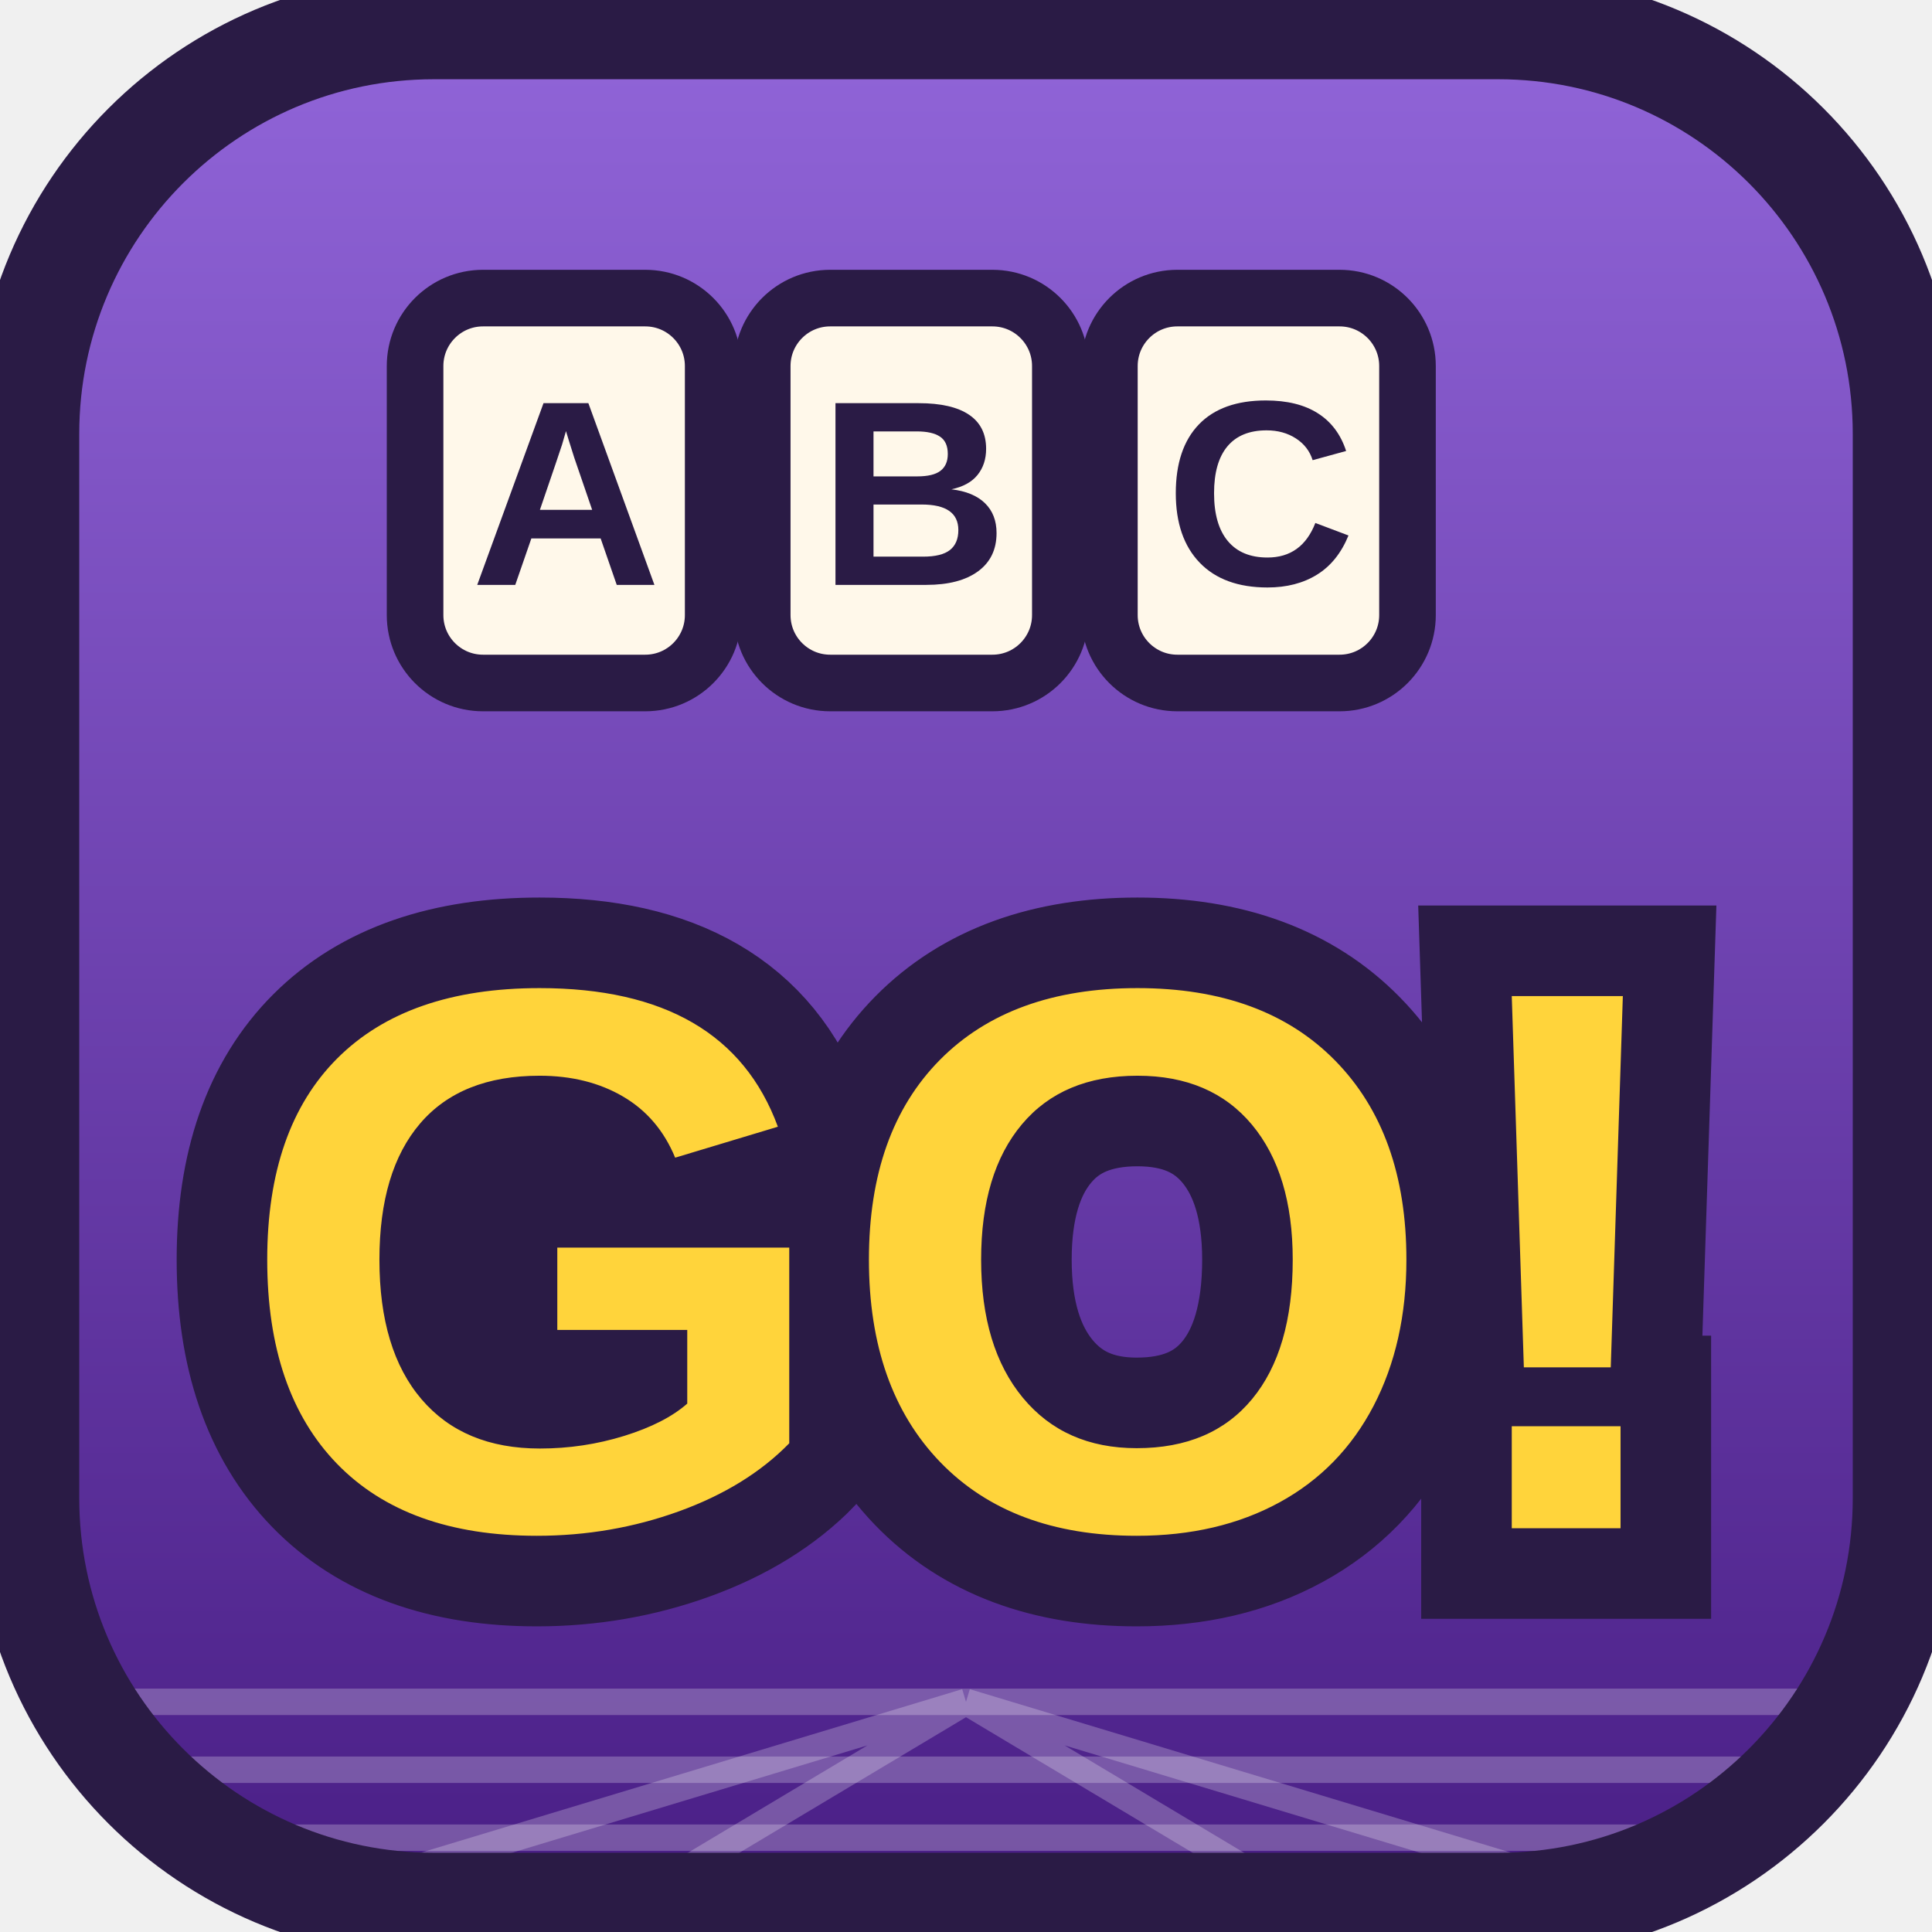
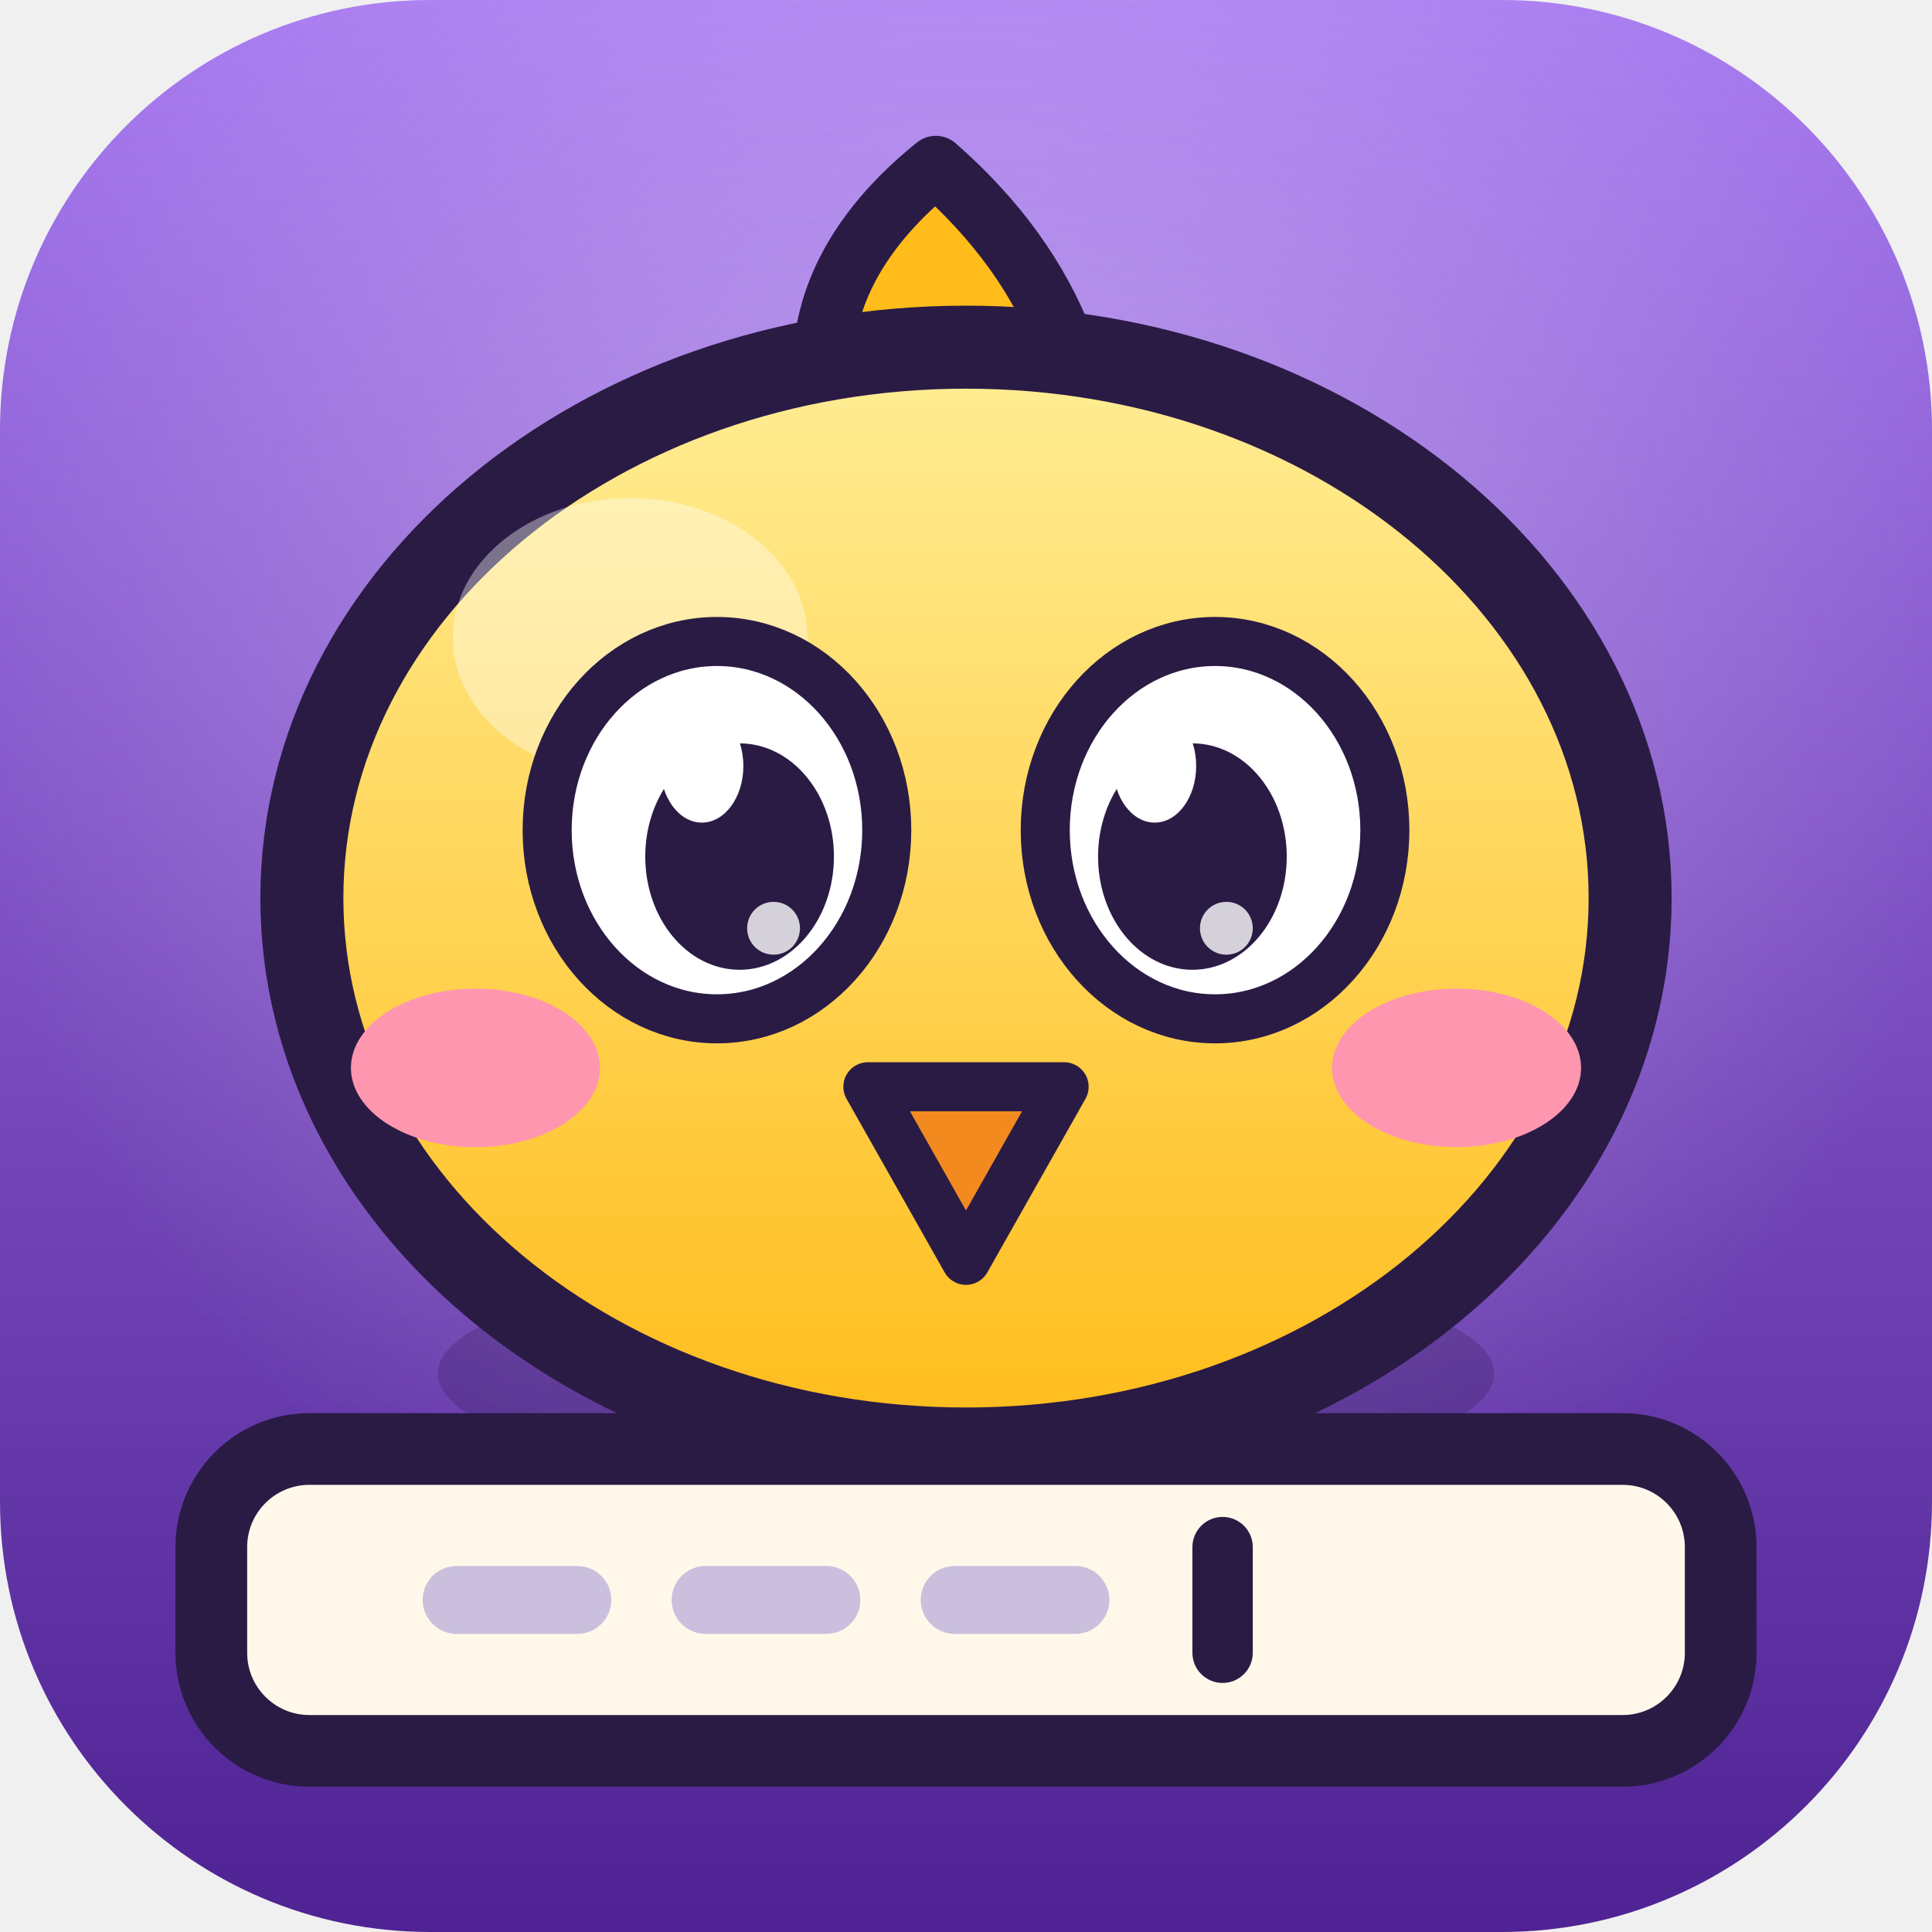
<svg xmlns="http://www.w3.org/2000/svg" viewBox="0 0 512 512" width="512" height="512">
  <defs>
    <linearGradient id="bg" x1="0" y1="0" x2="0" y2="1">
-       <stop offset="0" stop-color="#9266DA" />
-       <stop offset="1" stop-color="#481D84" />
+       <stop offset="0" stop-color="#A87BF0" />
+       <stop offset="1" stop-color="#4E2292" />
+     </linearGradient>
+     <radialGradient id="glow" cx="50%" cy="34%" r="52%">
+       <stop offset="0" stop-color="#F0E0FF" stop-opacity=".45" />
+       <stop offset="1" stop-color="#F0E0FF" stop-opacity="0" />
+     </radialGradient>
+     <linearGradient id="face" x1="0" y1="0" x2="0" y2="1">
+       <stop offset="0" stop-color="#FFEE96" />
+       <stop offset="1" stop-color="#FFBC1A" />
    </linearGradient>
    <clipPath id="clip">
-       <rect x="0" y="0" width="512" height="512" rx="113" ry="113" />
+       <rect x="0" y="0" width="512" height="512" rx="114" ry="114" />
    </clipPath>
  </defs>
-   <g clip-path="url(#clip)">
-     <rect width="512" height="512" fill="url(#bg)" />
-     <g stroke="#ffffff" stroke-opacity=".24" stroke-width="7">
-       <path d="M0,451 H512 M0,469 H512 M0,487 H512" />
-       <path d="M256,451 L154,512 M256,451 L358,512 M256,451 L54,512 M256,451 L458,512" />
+   <g clip-path="url(#clip)" stroke="#2A1B45" stroke-linejoin="round">
+     <rect width="512" height="512" fill="url(#bg)" stroke="none" />
+     <rect width="512" height="512" fill="url(#glow)" stroke="none" />
+     <path d="M234,146 Q196,86 248,44 Q296,86 288,148 Z" fill="#FFBC1A" stroke-width="16" />
+     <ellipse cx="256" cy="364" rx="140" ry="32" fill="#1E0C3A" opacity=".22" stroke="none" />
+     <ellipse cx="256" cy="238" rx="176" ry="146" fill="url(#face)" stroke-width="22" />
+     <ellipse cx="167" cy="169" rx="47" ry="37" fill="#fff" opacity=".38" stroke="none" />
+     <ellipse cx="126" cy="283" rx="33" ry="21" fill="#FF96AF" stroke="none" />
+     <ellipse cx="386" cy="283" rx="33" ry="21" fill="#FF96AF" stroke="none" />
+     <g stroke-width="13">
+       <ellipse cx="190" cy="220" rx="45" ry="50" fill="#fff" />
+       <ellipse cx="322" cy="220" rx="45" ry="50" fill="#fff" />
    </g>
-     <g fill="#FFF8EA" stroke="#2A1B45" stroke-width="15">
-       <rect x="110" y="79" width="79" height="102" rx="18" />
-       <rect x="202" y="79" width="79" height="102" rx="18" />
-       <rect x="294" y="79" width="79" height="102" rx="18" />
+     <g fill="#2A1B45" stroke="none">
+       <ellipse cx="196" cy="227" rx="25" ry="30" />
+       <ellipse cx="316" cy="227" rx="25" ry="30" />
    </g>
-     <g fill="#2A1B45" font-family="Arial Black,Arial,Helvetica,sans-serif" font-weight="900" font-size="70" text-anchor="middle">
-       <text x="150" y="155">A</text>
-       <text x="242" y="155">B</text>
-       <text x="334" y="155">C</text>
+     <g fill="#fff" stroke="none">
+       <ellipse cx="186" cy="203" rx="11" ry="15" />
+       <ellipse cx="306" cy="203" rx="11" ry="15" />
+       <circle cx="205" cy="246" r="7" opacity=".8" />
+       <circle cx="325" cy="246" r="7" opacity=".8" />
    </g>
-     <text x="256" y="405" text-anchor="middle" font-family="Arial Black,Arial,Helvetica,sans-serif" font-weight="900" font-size="205" fill="#FFD43B" stroke="#2A1B45" stroke-width="48" paint-order="stroke fill">GO!</text>
+     <path d="M230,288 L282,288 L256,334 Z" fill="#F38A1F" stroke-width="13" />
+     <rect x="56" y="384" width="400" height="80" rx="26" fill="#FFF8EA" stroke-width="19" />
+     <g fill="#CAC0DE" stroke="none">
+       <rect x="112" y="415" width="50" height="18" rx="9" />
+       <rect x="178" y="415" width="50" height="18" rx="9" />
+       <rect x="244" y="415" width="50" height="18" rx="9" />
+     </g>
+     <rect x="316" y="402" width="16" height="44" rx="8" fill="#2A1B45" stroke="none" />
  </g>
-   <rect x="7" y="7" width="498" height="498" rx="108" ry="108" fill="none" stroke="#2A1B45" stroke-width="28" />
</svg>
